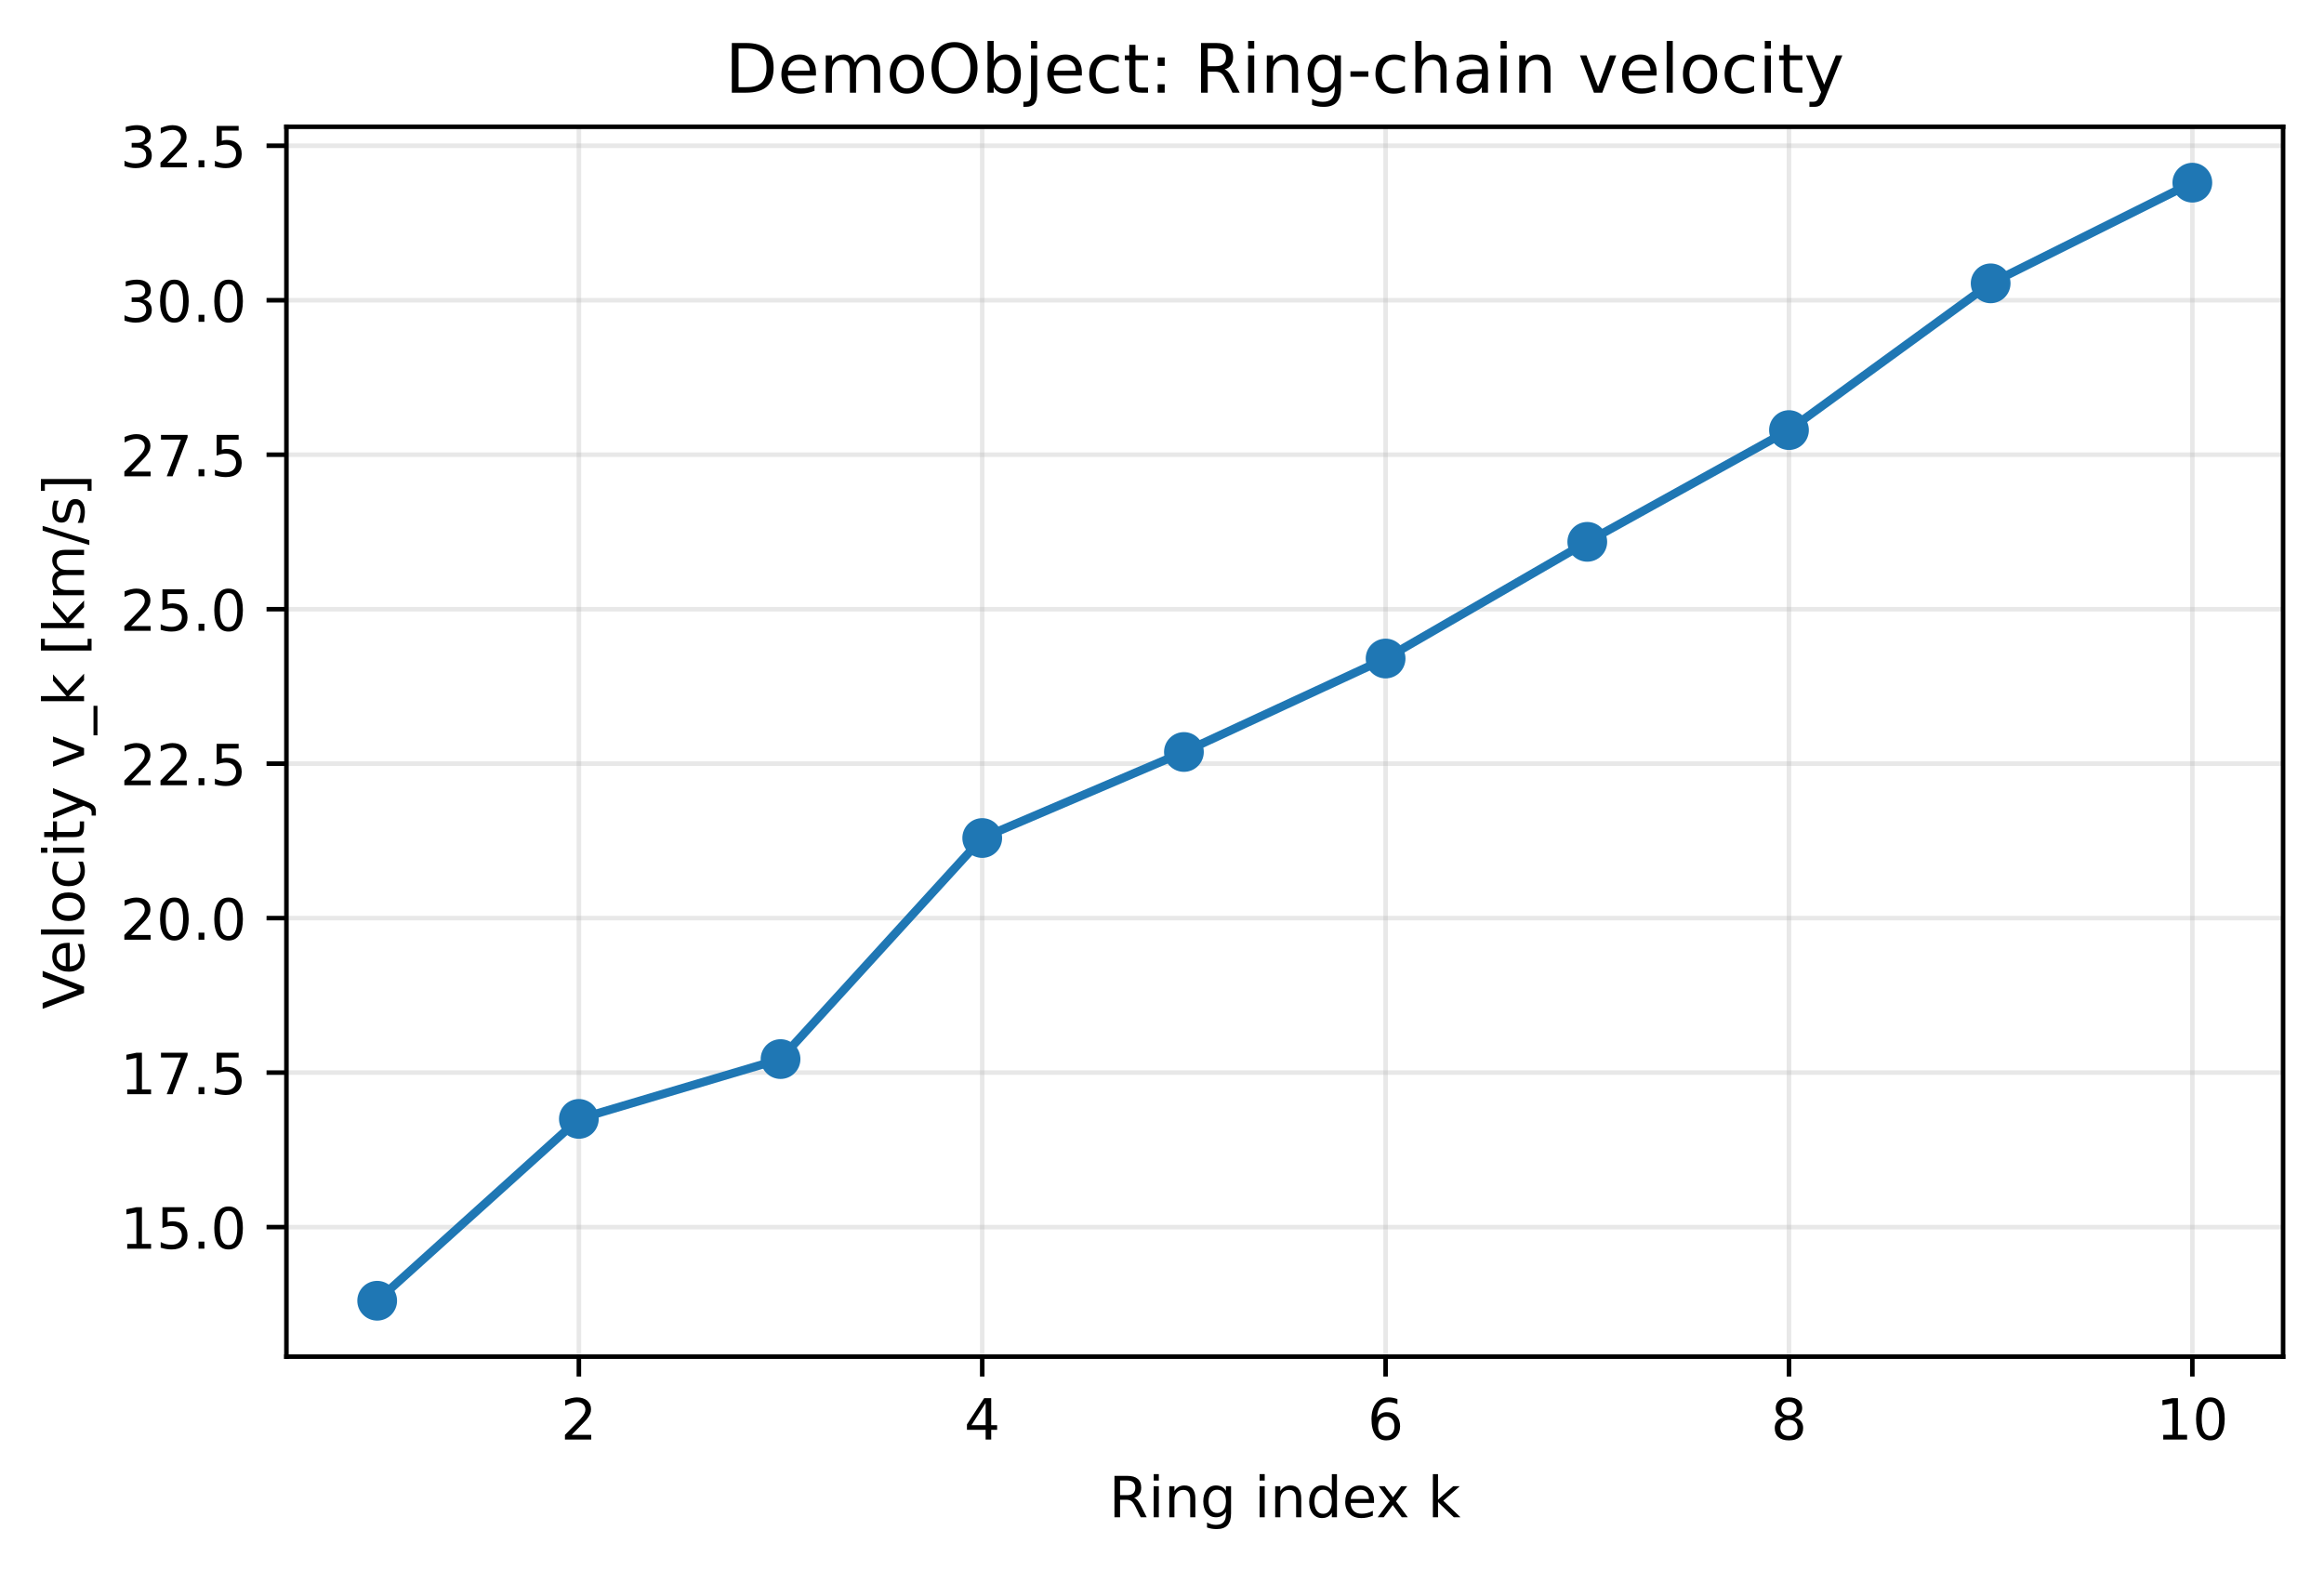
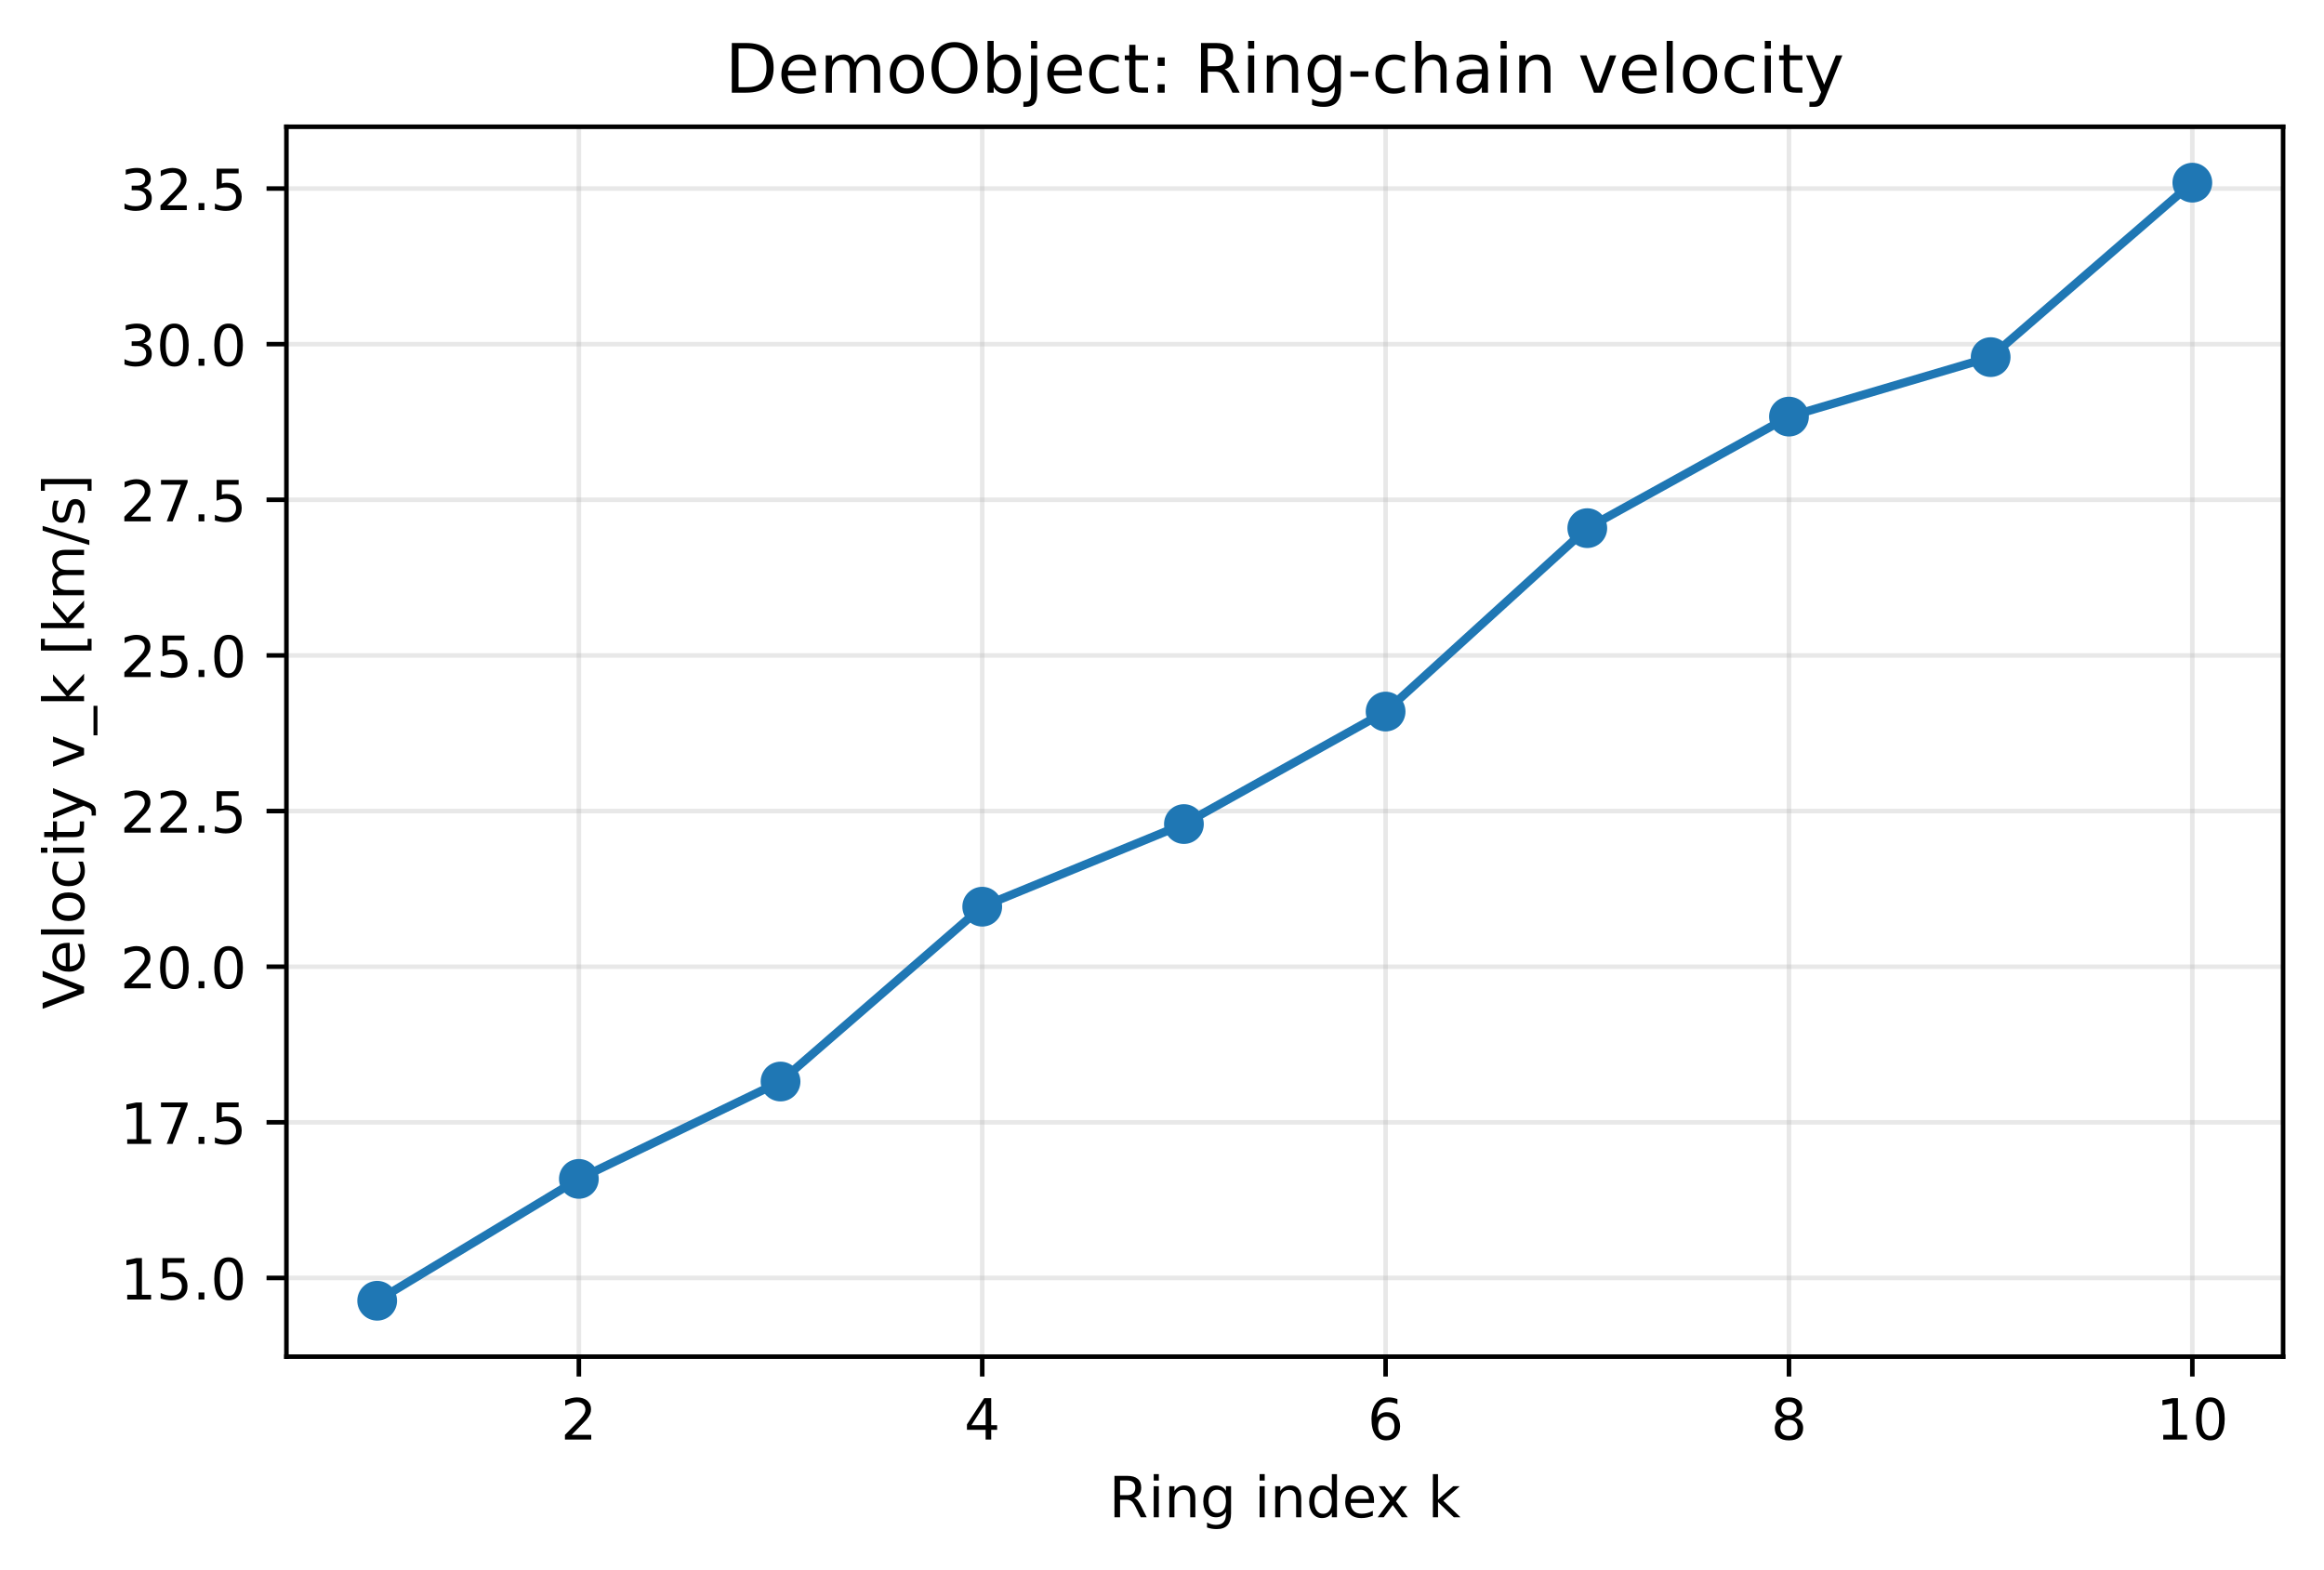
<svg xmlns="http://www.w3.org/2000/svg" xmlns:xlink="http://www.w3.org/1999/xlink" width="409.118pt" height="276.396pt" viewBox="0 0 409.118 276.396" version="1.1">
  <defs>
    <style type="text/css">*{stroke-linejoin: round; stroke-linecap: butt}</style>
  </defs>
  <g id="figure_1">
    <g id="patch_1">
      <path d="M 0 276.396  L 409.118 276.396  L 409.118 0  L 0 0  z " style="fill: #ffffff" />
    </g>
    <g id="axes_1">
      <g id="patch_2">
        <path d="M 50.422 238.84  L 401.918 238.84  L 401.918 22.318  L 50.422 22.318  z " style="fill: #ffffff" />
      </g>
      <g id="matplotlib.axis_1">
        <g id="xtick_1">
          <g id="line2d_1">
-             <path d="M 101.904 238.84  L 101.904 22.318  " clip-path="url(#p5d06580d27)" style="fill: none; stroke: #b0b0b0; stroke-opacity: 0.3; stroke-width: 0.8; stroke-linecap: square" />
+             <path d="M 101.904 238.84  L 101.904 22.318  " clip-path="url(#p77e5ca4550)" style="fill: none; stroke: #b0b0b0; stroke-opacity: 0.3; stroke-width: 0.8; stroke-linecap: square" />
          </g>
          <g id="line2d_2">
            <defs>
-               <path id="mce40ce41ca" d="M 0 0  L 0 3.5  " style="stroke: #000000; stroke-width: 0.8" />
+               <path id="m65d70c74c4" d="M 0 0  L 0 3.5  " style="stroke: #000000; stroke-width: 0.8" />
            </defs>
            <g>
-               <use xlink:href="#mce40ce41ca" x="101.904" y="238.84" style="stroke: #000000; stroke-width: 0.8" />
+               <use xlink:href="#m65d70c74c4" x="101.904" y="238.84" style="stroke: #000000; stroke-width: 0.8" />
            </g>
          </g>
          <g id="text_1">
            <g transform="translate(98.72237 253.4381) scale(0.1 -0.1)">
              <defs>
                <path id="DejaVuSans-32" d="M 1228 531  L 3431 531  L 3431 0  L 469 0  L 469 531  Q 828 903 1448 1529  Q 2069 2156 2228 2338  Q 2531 2678 2651 2914  Q 2772 3150 2772 3378  Q 2772 3750 2511 3984  Q 2250 4219 1831 4219  Q 1534 4219 1204 4116  Q 875 4013 500 3803  L 500 4441  Q 881 4594 1212 4672  Q 1544 4750 1819 4750  Q 2544 4750 2975 4387  Q 3406 4025 3406 3419  Q 3406 3131 3298 2873  Q 3191 2616 2906 2266  Q 2828 2175 2409 1742  Q 1991 1309 1228 531  z " transform="scale(0.015625)" />
              </defs>
              <use xlink:href="#DejaVuSans-32" />
            </g>
          </g>
        </g>
        <g id="xtick_2">
          <g id="line2d_3">
-             <path d="M 172.913 238.84  L 172.913 22.318  " clip-path="url(#p5d06580d27)" style="fill: none; stroke: #b0b0b0; stroke-opacity: 0.3; stroke-width: 0.8; stroke-linecap: square" />
+             <path d="M 172.913 238.84  L 172.913 22.318  " clip-path="url(#p77e5ca4550)" style="fill: none; stroke: #b0b0b0; stroke-opacity: 0.3; stroke-width: 0.8; stroke-linecap: square" />
          </g>
          <g id="line2d_4">
            <g>
-               <use xlink:href="#mce40ce41ca" x="172.913" y="238.84" style="stroke: #000000; stroke-width: 0.8" />
+               <use xlink:href="#m65d70c74c4" x="172.913" y="238.84" style="stroke: #000000; stroke-width: 0.8" />
            </g>
          </g>
          <g id="text_2">
            <g transform="translate(169.7317 253.4381) scale(0.1 -0.1)">
              <defs>
                <path id="DejaVuSans-34" d="M 2419 4116  L 825 1625  L 2419 1625  L 2419 4116  z M 2253 4666  L 3047 4666  L 3047 1625  L 3713 1625  L 3713 1100  L 3047 1100  L 3047 0  L 2419 0  L 2419 1100  L 313 1100  L 313 1709  L 2253 4666  z " transform="scale(0.015625)" />
              </defs>
              <use xlink:href="#DejaVuSans-34" />
            </g>
          </g>
        </g>
        <g id="xtick_3">
          <g id="line2d_5">
-             <path d="M 243.922 238.84  L 243.922 22.318  " clip-path="url(#p5d06580d27)" style="fill: none; stroke: #b0b0b0; stroke-opacity: 0.3; stroke-width: 0.8; stroke-linecap: square" />
+             <path d="M 243.922 238.84  L 243.922 22.318  " clip-path="url(#p77e5ca4550)" style="fill: none; stroke: #b0b0b0; stroke-opacity: 0.3; stroke-width: 0.8; stroke-linecap: square" />
          </g>
          <g id="line2d_6">
            <g>
-               <use xlink:href="#mce40ce41ca" x="243.922" y="238.84" style="stroke: #000000; stroke-width: 0.8" />
+               <use xlink:href="#m65d70c74c4" x="243.922" y="238.84" style="stroke: #000000; stroke-width: 0.8" />
            </g>
          </g>
          <g id="text_3">
            <g transform="translate(240.741 253.4381) scale(0.1 -0.1)">
              <defs>
                <path id="DejaVuSans-36" d="M 2113 2584  Q 1688 2584 1439 2293  Q 1191 2003 1191 1497  Q 1191 994 1439 701  Q 1688 409 2113 409  Q 2538 409 2786 701  Q 3034 994 3034 1497  Q 3034 2003 2786 2293  Q 2538 2584 2113 2584  z M 3366 4563  L 3366 3988  Q 3128 4100 2886 4159  Q 2644 4219 2406 4219  Q 1781 4219 1451 3797  Q 1122 3375 1075 2522  Q 1259 2794 1537 2939  Q 1816 3084 2150 3084  Q 2853 3084 3261 2657  Q 3669 2231 3669 1497  Q 3669 778 3244 343  Q 2819 -91 2113 -91  Q 1303 -91 875 529  Q 447 1150 447 2328  Q 447 3434 972 4092  Q 1497 4750 2381 4750  Q 2619 4750 2861 4703  Q 3103 4656 3366 4563  z " transform="scale(0.015625)" />
              </defs>
              <use xlink:href="#DejaVuSans-36" />
            </g>
          </g>
        </g>
        <g id="xtick_4">
          <g id="line2d_7">
-             <path d="M 314.932 238.84  L 314.932 22.318  " clip-path="url(#p5d06580d27)" style="fill: none; stroke: #b0b0b0; stroke-opacity: 0.3; stroke-width: 0.8; stroke-linecap: square" />
+             <path d="M 314.932 238.84  L 314.932 22.318  " clip-path="url(#p77e5ca4550)" style="fill: none; stroke: #b0b0b0; stroke-opacity: 0.3; stroke-width: 0.8; stroke-linecap: square" />
          </g>
          <g id="line2d_8">
            <g>
-               <use xlink:href="#mce40ce41ca" x="314.932" y="238.84" style="stroke: #000000; stroke-width: 0.8" />
+               <use xlink:href="#m65d70c74c4" x="314.932" y="238.84" style="stroke: #000000; stroke-width: 0.8" />
            </g>
          </g>
          <g id="text_4">
            <g transform="translate(311.7503 253.4381) scale(0.1 -0.1)">
              <defs>
                <path id="DejaVuSans-38" d="M 2034 2216  Q 1584 2216 1326 1975  Q 1069 1734 1069 1313  Q 1069 891 1326 650  Q 1584 409 2034 409  Q 2484 409 2743 651  Q 3003 894 3003 1313  Q 3003 1734 2745 1975  Q 2488 2216 2034 2216  z M 1403 2484  Q 997 2584 770 2862  Q 544 3141 544 3541  Q 544 4100 942 4425  Q 1341 4750 2034 4750  Q 2731 4750 3128 4425  Q 3525 4100 3525 3541  Q 3525 3141 3298 2862  Q 3072 2584 2669 2484  Q 3125 2378 3379 2068  Q 3634 1759 3634 1313  Q 3634 634 3220 271  Q 2806 -91 2034 -91  Q 1263 -91 848 271  Q 434 634 434 1313  Q 434 1759 690 2068  Q 947 2378 1403 2484  z M 1172 3481  Q 1172 3119 1398 2916  Q 1625 2713 2034 2713  Q 2441 2713 2670 2916  Q 2900 3119 2900 3481  Q 2900 3844 2670 4047  Q 2441 4250 2034 4250  Q 1625 4250 1398 4047  Q 1172 3844 1172 3481  z " transform="scale(0.015625)" />
              </defs>
              <use xlink:href="#DejaVuSans-38" />
            </g>
          </g>
        </g>
        <g id="xtick_5">
          <g id="line2d_9">
-             <path d="M 385.941 238.84  L 385.941 22.318  " clip-path="url(#p5d06580d27)" style="fill: none; stroke: #b0b0b0; stroke-opacity: 0.3; stroke-width: 0.8; stroke-linecap: square" />
+             <path d="M 385.941 238.84  L 385.941 22.318  " clip-path="url(#p77e5ca4550)" style="fill: none; stroke: #b0b0b0; stroke-opacity: 0.3; stroke-width: 0.8; stroke-linecap: square" />
          </g>
          <g id="line2d_10">
            <g>
-               <use xlink:href="#mce40ce41ca" x="385.941" y="238.84" style="stroke: #000000; stroke-width: 0.8" />
+               <use xlink:href="#m65d70c74c4" x="385.941" y="238.84" style="stroke: #000000; stroke-width: 0.8" />
            </g>
          </g>
          <g id="text_5">
            <g transform="translate(379.5783 253.4381) scale(0.1 -0.1)">
              <defs>
                <path id="DejaVuSans-31" d="M 794 531  L 1825 531  L 1825 4091  L 703 3866  L 703 4441  L 1819 4666  L 2450 4666  L 2450 531  L 3481 531  L 3481 0  L 794 0  L 794 531  z " transform="scale(0.015625)" />
                <path id="DejaVuSans-30" d="M 2034 4250  Q 1547 4250 1301 3770  Q 1056 3291 1056 2328  Q 1056 1369 1301 889  Q 1547 409 2034 409  Q 2525 409 2770 889  Q 3016 1369 3016 2328  Q 3016 3291 2770 3770  Q 2525 4250 2034 4250  z M 2034 4750  Q 2819 4750 3233 4129  Q 3647 3509 3647 2328  Q 3647 1150 3233 529  Q 2819 -91 2034 -91  Q 1250 -91 836 529  Q 422 1150 422 2328  Q 422 3509 836 4129  Q 1250 4750 2034 4750  z " transform="scale(0.015625)" />
              </defs>
              <use xlink:href="#DejaVuSans-31" />
              <use xlink:href="#DejaVuSans-30" transform="translate(63.62305 0)" />
            </g>
          </g>
        </g>
        <g id="text_6">
          <g transform="translate(195.2098 267.1163) scale(0.1 -0.1)">
            <defs>
              <path id="DejaVuSans-52" d="M 2841 2188  Q 3044 2119 3236 1894  Q 3428 1669 3622 1275  L 4263 0  L 3584 0  L 2988 1197  Q 2756 1666 2539 1819  Q 2322 1972 1947 1972  L 1259 1972  L 1259 0  L 628 0  L 628 4666  L 2053 4666  Q 2853 4666 3247 4331  Q 3641 3997 3641 3322  Q 3641 2881 3436 2590  Q 3231 2300 2841 2188  z M 1259 4147  L 1259 2491  L 2053 2491  Q 2509 2491 2742 2702  Q 2975 2913 2975 3322  Q 2975 3731 2742 3939  Q 2509 4147 2053 4147  L 1259 4147  z " transform="scale(0.015625)" />
              <path id="DejaVuSans-69" d="M 603 3500  L 1178 3500  L 1178 0  L 603 0  L 603 3500  z M 603 4863  L 1178 4863  L 1178 4134  L 603 4134  L 603 4863  z " transform="scale(0.015625)" />
              <path id="DejaVuSans-6e" d="M 3513 2113  L 3513 0  L 2938 0  L 2938 2094  Q 2938 2591 2744 2837  Q 2550 3084 2163 3084  Q 1697 3084 1428 2787  Q 1159 2491 1159 1978  L 1159 0  L 581 0  L 581 3500  L 1159 3500  L 1159 2956  Q 1366 3272 1645 3428  Q 1925 3584 2291 3584  Q 2894 3584 3203 3211  Q 3513 2838 3513 2113  z " transform="scale(0.015625)" />
              <path id="DejaVuSans-67" d="M 2906 1791  Q 2906 2416 2648 2759  Q 2391 3103 1925 3103  Q 1463 3103 1205 2759  Q 947 2416 947 1791  Q 947 1169 1205 825  Q 1463 481 1925 481  Q 2391 481 2648 825  Q 2906 1169 2906 1791  z M 3481 434  Q 3481 -459 3084 -895  Q 2688 -1331 1869 -1331  Q 1566 -1331 1297 -1286  Q 1028 -1241 775 -1147  L 775 -588  Q 1028 -725 1275 -790  Q 1522 -856 1778 -856  Q 2344 -856 2625 -561  Q 2906 -266 2906 331  L 2906 616  Q 2728 306 2450 153  Q 2172 0 1784 0  Q 1141 0 747 490  Q 353 981 353 1791  Q 353 2603 747 3093  Q 1141 3584 1784 3584  Q 2172 3584 2450 3431  Q 2728 3278 2906 2969  L 2906 3500  L 3481 3500  L 3481 434  z " transform="scale(0.015625)" />
              <path id="DejaVuSans-20" transform="scale(0.015625)" />
              <path id="DejaVuSans-64" d="M 2906 2969  L 2906 4863  L 3481 4863  L 3481 0  L 2906 0  L 2906 525  Q 2725 213 2448 61  Q 2172 -91 1784 -91  Q 1150 -91 751 415  Q 353 922 353 1747  Q 353 2572 751 3078  Q 1150 3584 1784 3584  Q 2172 3584 2448 3432  Q 2725 3281 2906 2969  z M 947 1747  Q 947 1113 1208 752  Q 1469 391 1925 391  Q 2381 391 2643 752  Q 2906 1113 2906 1747  Q 2906 2381 2643 2742  Q 2381 3103 1925 3103  Q 1469 3103 1208 2742  Q 947 2381 947 1747  z " transform="scale(0.015625)" />
              <path id="DejaVuSans-65" d="M 3597 1894  L 3597 1613  L 953 1613  Q 991 1019 1311 708  Q 1631 397 2203 397  Q 2534 397 2845 478  Q 3156 559 3463 722  L 3463 178  Q 3153 47 2828 -22  Q 2503 -91 2169 -91  Q 1331 -91 842 396  Q 353 884 353 1716  Q 353 2575 817 3079  Q 1281 3584 2069 3584  Q 2775 3584 3186 3129  Q 3597 2675 3597 1894  z M 3022 2063  Q 3016 2534 2758 2815  Q 2500 3097 2075 3097  Q 1594 3097 1305 2825  Q 1016 2553 972 2059  L 3022 2063  z " transform="scale(0.015625)" />
              <path id="DejaVuSans-78" d="M 3513 3500  L 2247 1797  L 3578 0  L 2900 0  L 1881 1375  L 863 0  L 184 0  L 1544 1831  L 300 3500  L 978 3500  L 1906 2253  L 2834 3500  L 3513 3500  z " transform="scale(0.015625)" />
              <path id="DejaVuSans-6b" d="M 581 4863  L 1159 4863  L 1159 1991  L 2875 3500  L 3609 3500  L 1753 1863  L 3688 0  L 2938 0  L 1159 1709  L 1159 0  L 581 0  L 581 4863  z " transform="scale(0.015625)" />
            </defs>
            <use xlink:href="#DejaVuSans-52" />
            <use xlink:href="#DejaVuSans-69" transform="translate(69.48242 0)" />
            <use xlink:href="#DejaVuSans-6e" transform="translate(97.26562 0)" />
            <use xlink:href="#DejaVuSans-67" transform="translate(160.6445 0)" />
            <use xlink:href="#DejaVuSans-20" transform="translate(224.1211 0)" />
            <use xlink:href="#DejaVuSans-69" transform="translate(255.9082 0)" />
            <use xlink:href="#DejaVuSans-6e" transform="translate(283.6914 0)" />
            <use xlink:href="#DejaVuSans-64" transform="translate(347.0703 0)" />
            <use xlink:href="#DejaVuSans-65" transform="translate(410.5469 0)" />
            <use xlink:href="#DejaVuSans-78" transform="translate(470.3203 0)" />
            <use xlink:href="#DejaVuSans-20" transform="translate(529.5 0)" />
            <use xlink:href="#DejaVuSans-6b" transform="translate(561.2871 0)" />
          </g>
        </g>
      </g>
      <g id="matplotlib.axis_2">
        <g id="ytick_1">
          <g id="line2d_11">
-             <path d="M 50.422 216.028  L 401.918 216.028  " clip-path="url(#p5d06580d27)" style="fill: none; stroke: #b0b0b0; stroke-opacity: 0.3; stroke-width: 0.8; stroke-linecap: square" />
+             <path d="M 50.422 224.983  L 401.918 224.983  " clip-path="url(#p77e5ca4550)" style="fill: none; stroke: #b0b0b0; stroke-opacity: 0.3; stroke-width: 0.8; stroke-linecap: square" />
          </g>
          <g id="line2d_12">
            <defs>
-               <path id="m3521c5f8e8" d="M 0 0  L -3.5 0  " style="stroke: #000000; stroke-width: 0.8" />
+               <path id="m739251671f" d="M 0 0  L -3.5 0  " style="stroke: #000000; stroke-width: 0.8" />
            </defs>
            <g>
-               <use xlink:href="#m3521c5f8e8" x="50.422" y="216.028" style="stroke: #000000; stroke-width: 0.8" />
+               <use xlink:href="#m739251671f" x="50.422" y="224.983" style="stroke: #000000; stroke-width: 0.8" />
            </g>
          </g>
          <g id="text_7">
-             <g transform="translate(21.15625 219.8272) scale(0.1 -0.1)">
+             <g transform="translate(21.15625 228.7823) scale(0.1 -0.1)">
              <defs>
                <path id="DejaVuSans-35" d="M 691 4666  L 3169 4666  L 3169 4134  L 1269 4134  L 1269 2991  Q 1406 3038 1543 3061  Q 1681 3084 1819 3084  Q 2600 3084 3056 2656  Q 3513 2228 3513 1497  Q 3513 744 3044 326  Q 2575 -91 1722 -91  Q 1428 -91 1123 -41  Q 819 9 494 109  L 494 744  Q 775 591 1075 516  Q 1375 441 1709 441  Q 2250 441 2565 725  Q 2881 1009 2881 1497  Q 2881 1984 2565 2268  Q 2250 2553 1709 2553  Q 1456 2553 1204 2497  Q 953 2441 691 2322  L 691 4666  z " transform="scale(0.015625)" />
                <path id="DejaVuSans-2e" d="M 684 794  L 1344 794  L 1344 0  L 684 0  L 684 794  z " transform="scale(0.015625)" />
              </defs>
              <use xlink:href="#DejaVuSans-31" />
              <use xlink:href="#DejaVuSans-35" transform="translate(63.62305 0)" />
              <use xlink:href="#DejaVuSans-2e" transform="translate(127.2461 0)" />
              <use xlink:href="#DejaVuSans-30" transform="translate(159.0332 0)" />
            </g>
          </g>
        </g>
        <g id="ytick_2">
          <g id="line2d_13">
-             <path d="M 50.422 188.833  L 401.918 188.833  " clip-path="url(#p5d06580d27)" style="fill: none; stroke: #b0b0b0; stroke-opacity: 0.3; stroke-width: 0.8; stroke-linecap: square" />
+             <path d="M 50.422 197.584  L 401.918 197.584  " clip-path="url(#p77e5ca4550)" style="fill: none; stroke: #b0b0b0; stroke-opacity: 0.3; stroke-width: 0.8; stroke-linecap: square" />
          </g>
          <g id="line2d_14">
            <g>
-               <use xlink:href="#m3521c5f8e8" x="50.422" y="188.833" style="stroke: #000000; stroke-width: 0.8" />
+               <use xlink:href="#m739251671f" x="50.422" y="197.584" style="stroke: #000000; stroke-width: 0.8" />
            </g>
          </g>
          <g id="text_8">
-             <g transform="translate(21.15625 192.632) scale(0.1 -0.1)">
+             <g transform="translate(21.15625 201.3833) scale(0.1 -0.1)">
              <defs>
                <path id="DejaVuSans-37" d="M 525 4666  L 3525 4666  L 3525 4397  L 1831 0  L 1172 0  L 2766 4134  L 525 4134  L 525 4666  z " transform="scale(0.015625)" />
              </defs>
              <use xlink:href="#DejaVuSans-31" />
              <use xlink:href="#DejaVuSans-37" transform="translate(63.62305 0)" />
              <use xlink:href="#DejaVuSans-2e" transform="translate(127.2461 0)" />
              <use xlink:href="#DejaVuSans-35" transform="translate(159.0332 0)" />
            </g>
          </g>
        </g>
        <g id="ytick_3">
          <g id="line2d_15">
-             <path d="M 50.422 161.637  L 401.918 161.637  " clip-path="url(#p5d06580d27)" style="fill: none; stroke: #b0b0b0; stroke-opacity: 0.3; stroke-width: 0.8; stroke-linecap: square" />
+             <path d="M 50.422 170.185  L 401.918 170.185  " clip-path="url(#p77e5ca4550)" style="fill: none; stroke: #b0b0b0; stroke-opacity: 0.3; stroke-width: 0.8; stroke-linecap: square" />
          </g>
          <g id="line2d_16">
            <g>
-               <use xlink:href="#m3521c5f8e8" x="50.422" y="161.637" style="stroke: #000000; stroke-width: 0.8" />
+               <use xlink:href="#m739251671f" x="50.422" y="170.185" style="stroke: #000000; stroke-width: 0.8" />
            </g>
          </g>
          <g id="text_9">
-             <g transform="translate(21.15625 165.4367) scale(0.1 -0.1)">
+             <g transform="translate(21.15625 173.9842) scale(0.1 -0.1)">
              <use xlink:href="#DejaVuSans-32" />
              <use xlink:href="#DejaVuSans-30" transform="translate(63.62305 0)" />
              <use xlink:href="#DejaVuSans-2e" transform="translate(127.2461 0)" />
              <use xlink:href="#DejaVuSans-30" transform="translate(159.0332 0)" />
            </g>
          </g>
        </g>
        <g id="ytick_4">
          <g id="line2d_17">
-             <path d="M 50.422 134.442  L 401.918 134.442  " clip-path="url(#p5d06580d27)" style="fill: none; stroke: #b0b0b0; stroke-opacity: 0.3; stroke-width: 0.8; stroke-linecap: square" />
+             <path d="M 50.422 142.786  L 401.918 142.786  " clip-path="url(#p77e5ca4550)" style="fill: none; stroke: #b0b0b0; stroke-opacity: 0.3; stroke-width: 0.8; stroke-linecap: square" />
          </g>
          <g id="line2d_18">
            <g>
-               <use xlink:href="#m3521c5f8e8" x="50.422" y="134.442" style="stroke: #000000; stroke-width: 0.8" />
+               <use xlink:href="#m739251671f" x="50.422" y="142.786" style="stroke: #000000; stroke-width: 0.8" />
            </g>
          </g>
          <g id="text_10">
-             <g transform="translate(21.15625 138.2414) scale(0.1 -0.1)">
+             <g transform="translate(21.15625 146.5851) scale(0.1 -0.1)">
              <use xlink:href="#DejaVuSans-32" />
              <use xlink:href="#DejaVuSans-32" transform="translate(63.62305 0)" />
              <use xlink:href="#DejaVuSans-2e" transform="translate(127.2461 0)" />
              <use xlink:href="#DejaVuSans-35" transform="translate(159.0332 0)" />
            </g>
          </g>
        </g>
        <g id="ytick_5">
          <g id="line2d_19">
-             <path d="M 50.422 107.247  L 401.918 107.247  " clip-path="url(#p5d06580d27)" style="fill: none; stroke: #b0b0b0; stroke-opacity: 0.3; stroke-width: 0.8; stroke-linecap: square" />
+             <path d="M 50.422 115.387  L 401.918 115.387  " clip-path="url(#p77e5ca4550)" style="fill: none; stroke: #b0b0b0; stroke-opacity: 0.3; stroke-width: 0.8; stroke-linecap: square" />
          </g>
          <g id="line2d_20">
            <g>
-               <use xlink:href="#m3521c5f8e8" x="50.422" y="107.247" style="stroke: #000000; stroke-width: 0.8" />
+               <use xlink:href="#m739251671f" x="50.422" y="115.387" style="stroke: #000000; stroke-width: 0.8" />
            </g>
          </g>
          <g id="text_11">
-             <g transform="translate(21.15625 111.0461) scale(0.1 -0.1)">
+             <g transform="translate(21.15625 119.1861) scale(0.1 -0.1)">
              <use xlink:href="#DejaVuSans-32" />
              <use xlink:href="#DejaVuSans-35" transform="translate(63.62305 0)" />
              <use xlink:href="#DejaVuSans-2e" transform="translate(127.2461 0)" />
              <use xlink:href="#DejaVuSans-30" transform="translate(159.0332 0)" />
            </g>
          </g>
        </g>
        <g id="ytick_6">
          <g id="line2d_21">
-             <path d="M 50.422 80.052  L 401.918 80.052  " clip-path="url(#p5d06580d27)" style="fill: none; stroke: #b0b0b0; stroke-opacity: 0.3; stroke-width: 0.8; stroke-linecap: square" />
+             <path d="M 50.422 87.988  L 401.918 87.988  " clip-path="url(#p77e5ca4550)" style="fill: none; stroke: #b0b0b0; stroke-opacity: 0.3; stroke-width: 0.8; stroke-linecap: square" />
          </g>
          <g id="line2d_22">
            <g>
-               <use xlink:href="#m3521c5f8e8" x="50.422" y="80.052" style="stroke: #000000; stroke-width: 0.8" />
+               <use xlink:href="#m739251671f" x="50.422" y="87.988" style="stroke: #000000; stroke-width: 0.8" />
            </g>
          </g>
          <g id="text_12">
-             <g transform="translate(21.15625 83.85084) scale(0.1 -0.1)">
+             <g transform="translate(21.15625 91.787) scale(0.1 -0.1)">
              <use xlink:href="#DejaVuSans-32" />
              <use xlink:href="#DejaVuSans-37" transform="translate(63.62305 0)" />
              <use xlink:href="#DejaVuSans-2e" transform="translate(127.2461 0)" />
              <use xlink:href="#DejaVuSans-35" transform="translate(159.0332 0)" />
            </g>
          </g>
        </g>
        <g id="ytick_7">
          <g id="line2d_23">
-             <path d="M 50.422 52.856  L 401.918 52.856  " clip-path="url(#p5d06580d27)" style="fill: none; stroke: #b0b0b0; stroke-opacity: 0.3; stroke-width: 0.8; stroke-linecap: square" />
+             <path d="M 50.422 60.589  L 401.918 60.589  " clip-path="url(#p77e5ca4550)" style="fill: none; stroke: #b0b0b0; stroke-opacity: 0.3; stroke-width: 0.8; stroke-linecap: square" />
          </g>
          <g id="line2d_24">
            <g>
-               <use xlink:href="#m3521c5f8e8" x="50.422" y="52.856" style="stroke: #000000; stroke-width: 0.8" />
+               <use xlink:href="#m739251671f" x="50.422" y="60.589" style="stroke: #000000; stroke-width: 0.8" />
            </g>
          </g>
          <g id="text_13">
-             <g transform="translate(21.15625 56.65556) scale(0.1 -0.1)">
+             <g transform="translate(21.15625 64.38794) scale(0.1 -0.1)">
              <defs>
                <path id="DejaVuSans-33" d="M 2597 2516  Q 3050 2419 3304 2112  Q 3559 1806 3559 1356  Q 3559 666 3084 287  Q 2609 -91 1734 -91  Q 1441 -91 1130 -33  Q 819 25 488 141  L 488 750  Q 750 597 1062 519  Q 1375 441 1716 441  Q 2309 441 2620 675  Q 2931 909 2931 1356  Q 2931 1769 2642 2001  Q 2353 2234 1838 2234  L 1294 2234  L 1294 2753  L 1863 2753  Q 2328 2753 2575 2939  Q 2822 3125 2822 3475  Q 2822 3834 2567 4026  Q 2313 4219 1838 4219  Q 1578 4219 1281 4162  Q 984 4106 628 3988  L 628 4550  Q 988 4650 1302 4700  Q 1616 4750 1894 4750  Q 2613 4750 3031 4423  Q 3450 4097 3450 3541  Q 3450 3153 3228 2886  Q 3006 2619 2597 2516  z " transform="scale(0.015625)" />
              </defs>
              <use xlink:href="#DejaVuSans-33" />
              <use xlink:href="#DejaVuSans-30" transform="translate(63.62305 0)" />
              <use xlink:href="#DejaVuSans-2e" transform="translate(127.2461 0)" />
              <use xlink:href="#DejaVuSans-30" transform="translate(159.0332 0)" />
            </g>
          </g>
        </g>
        <g id="ytick_8">
          <g id="line2d_25">
-             <path d="M 50.422 25.661  L 401.918 25.661  " clip-path="url(#p5d06580d27)" style="fill: none; stroke: #b0b0b0; stroke-opacity: 0.3; stroke-width: 0.8; stroke-linecap: square" />
+             <path d="M 50.422 33.19  L 401.918 33.19  " clip-path="url(#p77e5ca4550)" style="fill: none; stroke: #b0b0b0; stroke-opacity: 0.3; stroke-width: 0.8; stroke-linecap: square" />
          </g>
          <g id="line2d_26">
            <g>
-               <use xlink:href="#m3521c5f8e8" x="50.422" y="25.661" style="stroke: #000000; stroke-width: 0.8" />
+               <use xlink:href="#m739251671f" x="50.422" y="33.19" style="stroke: #000000; stroke-width: 0.8" />
            </g>
          </g>
          <g id="text_14">
-             <g transform="translate(21.15625 29.46028) scale(0.1 -0.1)">
+             <g transform="translate(21.15625 36.98888) scale(0.1 -0.1)">
              <use xlink:href="#DejaVuSans-33" />
              <use xlink:href="#DejaVuSans-32" transform="translate(63.62305 0)" />
              <use xlink:href="#DejaVuSans-2e" transform="translate(127.2461 0)" />
              <use xlink:href="#DejaVuSans-35" transform="translate(159.0332 0)" />
            </g>
          </g>
        </g>
        <g id="text_15">
          <g transform="translate(14.79844 177.6836) rotate(-90) scale(0.1 -0.1)">
            <defs>
              <path id="DejaVuSans-56" d="M 1831 0  L 50 4666  L 709 4666  L 2188 738  L 3669 4666  L 4325 4666  L 2547 0  L 1831 0  z " transform="scale(0.015625)" />
              <path id="DejaVuSans-6c" d="M 603 4863  L 1178 4863  L 1178 0  L 603 0  L 603 4863  z " transform="scale(0.015625)" />
              <path id="DejaVuSans-6f" d="M 1959 3097  Q 1497 3097 1228 2736  Q 959 2375 959 1747  Q 959 1119 1226 758  Q 1494 397 1959 397  Q 2419 397 2687 759  Q 2956 1122 2956 1747  Q 2956 2369 2687 2733  Q 2419 3097 1959 3097  z M 1959 3584  Q 2709 3584 3137 3096  Q 3566 2609 3566 1747  Q 3566 888 3137 398  Q 2709 -91 1959 -91  Q 1206 -91 779 398  Q 353 888 353 1747  Q 353 2609 779 3096  Q 1206 3584 1959 3584  z " transform="scale(0.015625)" />
              <path id="DejaVuSans-63" d="M 3122 3366  L 3122 2828  Q 2878 2963 2633 3030  Q 2388 3097 2138 3097  Q 1578 3097 1268 2742  Q 959 2388 959 1747  Q 959 1106 1268 751  Q 1578 397 2138 397  Q 2388 397 2633 464  Q 2878 531 3122 666  L 3122 134  Q 2881 22 2623 -34  Q 2366 -91 2075 -91  Q 1284 -91 818 406  Q 353 903 353 1747  Q 353 2603 823 3093  Q 1294 3584 2113 3584  Q 2378 3584 2631 3529  Q 2884 3475 3122 3366  z " transform="scale(0.015625)" />
              <path id="DejaVuSans-74" d="M 1172 4494  L 1172 3500  L 2356 3500  L 2356 3053  L 1172 3053  L 1172 1153  Q 1172 725 1289 603  Q 1406 481 1766 481  L 2356 481  L 2356 0  L 1766 0  Q 1100 0 847 248  Q 594 497 594 1153  L 594 3053  L 172 3053  L 172 3500  L 594 3500  L 594 4494  L 1172 4494  z " transform="scale(0.015625)" />
              <path id="DejaVuSans-79" d="M 2059 -325  Q 1816 -950 1584 -1140  Q 1353 -1331 966 -1331  L 506 -1331  L 506 -850  L 844 -850  Q 1081 -850 1212 -737  Q 1344 -625 1503 -206  L 1606 56  L 191 3500  L 800 3500  L 1894 763  L 2988 3500  L 3597 3500  L 2059 -325  z " transform="scale(0.015625)" />
              <path id="DejaVuSans-76" d="M 191 3500  L 800 3500  L 1894 563  L 2988 3500  L 3597 3500  L 2284 0  L 1503 0  L 191 3500  z " transform="scale(0.015625)" />
              <path id="DejaVuSans-5f" d="M 3263 -1063  L 3263 -1509  L -63 -1509  L -63 -1063  L 3263 -1063  z " transform="scale(0.015625)" />
              <path id="DejaVuSans-5b" d="M 550 4863  L 1875 4863  L 1875 4416  L 1125 4416  L 1125 -397  L 1875 -397  L 1875 -844  L 550 -844  L 550 4863  z " transform="scale(0.015625)" />
              <path id="DejaVuSans-6d" d="M 3328 2828  Q 3544 3216 3844 3400  Q 4144 3584 4550 3584  Q 5097 3584 5394 3201  Q 5691 2819 5691 2113  L 5691 0  L 5113 0  L 5113 2094  Q 5113 2597 4934 2840  Q 4756 3084 4391 3084  Q 3944 3084 3684 2787  Q 3425 2491 3425 1978  L 3425 0  L 2847 0  L 2847 2094  Q 2847 2600 2669 2842  Q 2491 3084 2119 3084  Q 1678 3084 1418 2786  Q 1159 2488 1159 1978  L 1159 0  L 581 0  L 581 3500  L 1159 3500  L 1159 2956  Q 1356 3278 1631 3431  Q 1906 3584 2284 3584  Q 2666 3584 2933 3390  Q 3200 3197 3328 2828  z " transform="scale(0.015625)" />
              <path id="DejaVuSans-2f" d="M 1625 4666  L 2156 4666  L 531 -594  L 0 -594  L 1625 4666  z " transform="scale(0.015625)" />
              <path id="DejaVuSans-73" d="M 2834 3397  L 2834 2853  Q 2591 2978 2328 3040  Q 2066 3103 1784 3103  Q 1356 3103 1142 2972  Q 928 2841 928 2578  Q 928 2378 1081 2264  Q 1234 2150 1697 2047  L 1894 2003  Q 2506 1872 2764 1633  Q 3022 1394 3022 966  Q 3022 478 2636 193  Q 2250 -91 1575 -91  Q 1294 -91 989 -36  Q 684 19 347 128  L 347 722  Q 666 556 975 473  Q 1284 391 1588 391  Q 1994 391 2212 530  Q 2431 669 2431 922  Q 2431 1156 2273 1281  Q 2116 1406 1581 1522  L 1381 1569  Q 847 1681 609 1914  Q 372 2147 372 2553  Q 372 3047 722 3315  Q 1072 3584 1716 3584  Q 2034 3584 2315 3537  Q 2597 3491 2834 3397  z " transform="scale(0.015625)" />
              <path id="DejaVuSans-5d" d="M 1947 4863  L 1947 -844  L 622 -844  L 622 -397  L 1369 -397  L 1369 4416  L 622 4416  L 622 4863  L 1947 4863  z " transform="scale(0.015625)" />
            </defs>
            <use xlink:href="#DejaVuSans-56" />
            <use xlink:href="#DejaVuSans-65" transform="translate(60.6582 0)" />
            <use xlink:href="#DejaVuSans-6c" transform="translate(122.1816 0)" />
            <use xlink:href="#DejaVuSans-6f" transform="translate(149.9648 0)" />
            <use xlink:href="#DejaVuSans-63" transform="translate(211.1465 0)" />
            <use xlink:href="#DejaVuSans-69" transform="translate(266.127 0)" />
            <use xlink:href="#DejaVuSans-74" transform="translate(293.9102 0)" />
            <use xlink:href="#DejaVuSans-79" transform="translate(333.1191 0)" />
            <use xlink:href="#DejaVuSans-20" transform="translate(392.2988 0)" />
            <use xlink:href="#DejaVuSans-76" transform="translate(424.0859 0)" />
            <use xlink:href="#DejaVuSans-5f" transform="translate(483.2656 0)" />
            <use xlink:href="#DejaVuSans-6b" transform="translate(533.2656 0)" />
            <use xlink:href="#DejaVuSans-20" transform="translate(591.1758 0)" />
            <use xlink:href="#DejaVuSans-5b" transform="translate(622.9629 0)" />
            <use xlink:href="#DejaVuSans-6b" transform="translate(661.9766 0)" />
            <use xlink:href="#DejaVuSans-6d" transform="translate(719.8867 0)" />
            <use xlink:href="#DejaVuSans-2f" transform="translate(817.2988 0)" />
            <use xlink:href="#DejaVuSans-73" transform="translate(850.9902 0)" />
            <use xlink:href="#DejaVuSans-5d" transform="translate(903.0898 0)" />
          </g>
        </g>
      </g>
      <g id="line2d_27">
-         <path d="M 66.399 228.998  L 101.904 196.984  L 137.408 186.452  L 172.913 147.535  L 208.418 132.388  L 243.922 115.934  L 279.427 95.391  L 314.932 75.718  L 350.436 49.883  L 385.941 32.16  " clip-path="url(#p5d06580d27)" style="fill: none; stroke: #1f77b4; stroke-width: 1.5; stroke-linecap: square" />
+         <path d="M 66.399 228.998  L 101.904 207.544  L 137.408 190.405  L 172.913 159.624  L 208.418 145.077  L 243.922 125.271  L 279.427 92.982  L 314.932 73.345  L 350.436 62.873  L 385.941 32.16  " clip-path="url(#p77e5ca4550)" style="fill: none; stroke: #1f77b4; stroke-width: 1.5; stroke-linecap: square" />
        <defs>
-           <path id="m9fee1500f1" d="M 0 3  C 0.796 3 1.559 2.684 2.121 2.121  C 2.684 1.559 3 0.796 3 0  C 3 -0.796 2.684 -1.559 2.121 -2.121  C 1.559 -2.684 0.796 -3 0 -3  C -0.796 -3 -1.559 -2.684 -2.121 -2.121  C -2.684 -1.559 -3 -0.796 -3 0  C -3 0.796 -2.684 1.559 -2.121 2.121  C -1.559 2.684 -0.796 3 0 3  z " style="stroke: #1f77b4" />
+           <path id="m56da105ffd" d="M 0 3  C 0.796 3 1.559 2.684 2.121 2.121  C 2.684 1.559 3 0.796 3 0  C 3 -0.796 2.684 -1.559 2.121 -2.121  C 1.559 -2.684 0.796 -3 0 -3  C -0.796 -3 -1.559 -2.684 -2.121 -2.121  C -2.684 -1.559 -3 -0.796 -3 0  C -3 0.796 -2.684 1.559 -2.121 2.121  C -1.559 2.684 -0.796 3 0 3  z " style="stroke: #1f77b4" />
        </defs>
-         <g clip-path="url(#p5d06580d27)">
-           <use xlink:href="#m9fee1500f1" x="66.399" y="228.998" style="fill: #1f77b4; stroke: #1f77b4" />
-           <use xlink:href="#m9fee1500f1" x="101.904" y="196.984" style="fill: #1f77b4; stroke: #1f77b4" />
-           <use xlink:href="#m9fee1500f1" x="137.408" y="186.452" style="fill: #1f77b4; stroke: #1f77b4" />
-           <use xlink:href="#m9fee1500f1" x="172.913" y="147.535" style="fill: #1f77b4; stroke: #1f77b4" />
-           <use xlink:href="#m9fee1500f1" x="208.418" y="132.388" style="fill: #1f77b4; stroke: #1f77b4" />
-           <use xlink:href="#m9fee1500f1" x="243.922" y="115.934" style="fill: #1f77b4; stroke: #1f77b4" />
-           <use xlink:href="#m9fee1500f1" x="279.427" y="95.391" style="fill: #1f77b4; stroke: #1f77b4" />
-           <use xlink:href="#m9fee1500f1" x="314.932" y="75.718" style="fill: #1f77b4; stroke: #1f77b4" />
-           <use xlink:href="#m9fee1500f1" x="350.436" y="49.883" style="fill: #1f77b4; stroke: #1f77b4" />
-           <use xlink:href="#m9fee1500f1" x="385.941" y="32.16" style="fill: #1f77b4; stroke: #1f77b4" />
+         <g clip-path="url(#p77e5ca4550)">
+           <use xlink:href="#m56da105ffd" x="66.399" y="228.998" style="fill: #1f77b4; stroke: #1f77b4" />
+           <use xlink:href="#m56da105ffd" x="101.904" y="207.544" style="fill: #1f77b4; stroke: #1f77b4" />
+           <use xlink:href="#m56da105ffd" x="137.408" y="190.405" style="fill: #1f77b4; stroke: #1f77b4" />
+           <use xlink:href="#m56da105ffd" x="172.913" y="159.624" style="fill: #1f77b4; stroke: #1f77b4" />
+           <use xlink:href="#m56da105ffd" x="208.418" y="145.077" style="fill: #1f77b4; stroke: #1f77b4" />
+           <use xlink:href="#m56da105ffd" x="243.922" y="125.271" style="fill: #1f77b4; stroke: #1f77b4" />
+           <use xlink:href="#m56da105ffd" x="279.427" y="92.982" style="fill: #1f77b4; stroke: #1f77b4" />
+           <use xlink:href="#m56da105ffd" x="314.932" y="73.345" style="fill: #1f77b4; stroke: #1f77b4" />
+           <use xlink:href="#m56da105ffd" x="350.436" y="62.873" style="fill: #1f77b4; stroke: #1f77b4" />
+           <use xlink:href="#m56da105ffd" x="385.941" y="32.16" style="fill: #1f77b4; stroke: #1f77b4" />
        </g>
      </g>
      <g id="patch_3">
        <path d="M 50.422 238.84  L 50.422 22.318  " style="fill: none; stroke: #000000; stroke-width: 0.8; stroke-linejoin: miter; stroke-linecap: square" />
      </g>
      <g id="patch_4">
        <path d="M 401.918 238.84  L 401.918 22.318  " style="fill: none; stroke: #000000; stroke-width: 0.8; stroke-linejoin: miter; stroke-linecap: square" />
      </g>
      <g id="patch_5">
        <path d="M 50.422 238.84  L 401.918 238.84  " style="fill: none; stroke: #000000; stroke-width: 0.8; stroke-linejoin: miter; stroke-linecap: square" />
      </g>
      <g id="patch_6">
        <path d="M 50.422 22.318  L 401.918 22.318  " style="fill: none; stroke: #000000; stroke-width: 0.8; stroke-linejoin: miter; stroke-linecap: square" />
      </g>
      <g id="text_16">
        <g transform="translate(127.6546 16.31812) scale(0.12 -0.12)">
          <defs>
            <path id="DejaVuSans-44" d="M 1259 4147  L 1259 519  L 2022 519  Q 2988 519 3436 956  Q 3884 1394 3884 2338  Q 3884 3275 3436 3711  Q 2988 4147 2022 4147  L 1259 4147  z M 628 4666  L 1925 4666  Q 3281 4666 3915 4102  Q 4550 3538 4550 2338  Q 4550 1131 3912 565  Q 3275 0 1925 0  L 628 0  L 628 4666  z " transform="scale(0.015625)" />
            <path id="DejaVuSans-4f" d="M 2522 4238  Q 1834 4238 1429 3725  Q 1025 3213 1025 2328  Q 1025 1447 1429 934  Q 1834 422 2522 422  Q 3209 422 3611 934  Q 4013 1447 4013 2328  Q 4013 3213 3611 3725  Q 3209 4238 2522 4238  z M 2522 4750  Q 3503 4750 4090 4092  Q 4678 3434 4678 2328  Q 4678 1225 4090 567  Q 3503 -91 2522 -91  Q 1538 -91 948 565  Q 359 1222 359 2328  Q 359 3434 948 4092  Q 1538 4750 2522 4750  z " transform="scale(0.015625)" />
            <path id="DejaVuSans-62" d="M 3116 1747  Q 3116 2381 2855 2742  Q 2594 3103 2138 3103  Q 1681 3103 1420 2742  Q 1159 2381 1159 1747  Q 1159 1113 1420 752  Q 1681 391 2138 391  Q 2594 391 2855 752  Q 3116 1113 3116 1747  z M 1159 2969  Q 1341 3281 1617 3432  Q 1894 3584 2278 3584  Q 2916 3584 3314 3078  Q 3713 2572 3713 1747  Q 3713 922 3314 415  Q 2916 -91 2278 -91  Q 1894 -91 1617 61  Q 1341 213 1159 525  L 1159 0  L 581 0  L 581 4863  L 1159 4863  L 1159 2969  z " transform="scale(0.015625)" />
            <path id="DejaVuSans-6a" d="M 603 3500  L 1178 3500  L 1178 -63  Q 1178 -731 923 -1031  Q 669 -1331 103 -1331  L -116 -1331  L -116 -844  L 38 -844  Q 366 -844 484 -692  Q 603 -541 603 -63  L 603 3500  z M 603 4863  L 1178 4863  L 1178 4134  L 603 4134  L 603 4863  z " transform="scale(0.015625)" />
            <path id="DejaVuSans-3a" d="M 750 794  L 1409 794  L 1409 0  L 750 0  L 750 794  z M 750 3309  L 1409 3309  L 1409 2516  L 750 2516  L 750 3309  z " transform="scale(0.015625)" />
            <path id="DejaVuSans-2d" d="M 313 2009  L 1997 2009  L 1997 1497  L 313 1497  L 313 2009  z " transform="scale(0.015625)" />
            <path id="DejaVuSans-68" d="M 3513 2113  L 3513 0  L 2938 0  L 2938 2094  Q 2938 2591 2744 2837  Q 2550 3084 2163 3084  Q 1697 3084 1428 2787  Q 1159 2491 1159 1978  L 1159 0  L 581 0  L 581 4863  L 1159 4863  L 1159 2956  Q 1366 3272 1645 3428  Q 1925 3584 2291 3584  Q 2894 3584 3203 3211  Q 3513 2838 3513 2113  z " transform="scale(0.015625)" />
            <path id="DejaVuSans-61" d="M 2194 1759  Q 1497 1759 1228 1600  Q 959 1441 959 1056  Q 959 750 1161 570  Q 1363 391 1709 391  Q 2188 391 2477 730  Q 2766 1069 2766 1631  L 2766 1759  L 2194 1759  z M 3341 1997  L 3341 0  L 2766 0  L 2766 531  Q 2569 213 2275 61  Q 1981 -91 1556 -91  Q 1019 -91 701 211  Q 384 513 384 1019  Q 384 1609 779 1909  Q 1175 2209 1959 2209  L 2766 2209  L 2766 2266  Q 2766 2663 2505 2880  Q 2244 3097 1772 3097  Q 1472 3097 1187 3025  Q 903 2953 641 2809  L 641 3341  Q 956 3463 1253 3523  Q 1550 3584 1831 3584  Q 2591 3584 2966 3190  Q 3341 2797 3341 1997  z " transform="scale(0.015625)" />
          </defs>
          <use xlink:href="#DejaVuSans-44" />
          <use xlink:href="#DejaVuSans-65" transform="translate(77.00195 0)" />
          <use xlink:href="#DejaVuSans-6d" transform="translate(138.5254 0)" />
          <use xlink:href="#DejaVuSans-6f" transform="translate(235.9375 0)" />
          <use xlink:href="#DejaVuSans-4f" transform="translate(297.1191 0)" />
          <use xlink:href="#DejaVuSans-62" transform="translate(375.8301 0)" />
          <use xlink:href="#DejaVuSans-6a" transform="translate(439.3066 0)" />
          <use xlink:href="#DejaVuSans-65" transform="translate(467.0898 0)" />
          <use xlink:href="#DejaVuSans-63" transform="translate(528.6133 0)" />
          <use xlink:href="#DejaVuSans-74" transform="translate(583.5938 0)" />
          <use xlink:href="#DejaVuSans-3a" transform="translate(622.8027 0)" />
          <use xlink:href="#DejaVuSans-20" transform="translate(656.4941 0)" />
          <use xlink:href="#DejaVuSans-52" transform="translate(688.2812 0)" />
          <use xlink:href="#DejaVuSans-69" transform="translate(757.7637 0)" />
          <use xlink:href="#DejaVuSans-6e" transform="translate(785.5469 0)" />
          <use xlink:href="#DejaVuSans-67" transform="translate(848.9258 0)" />
          <use xlink:href="#DejaVuSans-2d" transform="translate(912.4023 0)" />
          <use xlink:href="#DejaVuSans-63" transform="translate(948.4863 0)" />
          <use xlink:href="#DejaVuSans-68" transform="translate(1003.467 0)" />
          <use xlink:href="#DejaVuSans-61" transform="translate(1066.846 0)" />
          <use xlink:href="#DejaVuSans-69" transform="translate(1128.125 0)" />
          <use xlink:href="#DejaVuSans-6e" transform="translate(1155.908 0)" />
          <use xlink:href="#DejaVuSans-20" transform="translate(1219.287 0)" />
          <use xlink:href="#DejaVuSans-76" transform="translate(1251.074 0)" />
          <use xlink:href="#DejaVuSans-65" transform="translate(1310.254 0)" />
          <use xlink:href="#DejaVuSans-6c" transform="translate(1371.777 0)" />
          <use xlink:href="#DejaVuSans-6f" transform="translate(1399.561 0)" />
          <use xlink:href="#DejaVuSans-63" transform="translate(1460.742 0)" />
          <use xlink:href="#DejaVuSans-69" transform="translate(1515.723 0)" />
          <use xlink:href="#DejaVuSans-74" transform="translate(1543.506 0)" />
          <use xlink:href="#DejaVuSans-79" transform="translate(1582.715 0)" />
        </g>
      </g>
    </g>
  </g>
  <defs>
-     <clipPath id="p5d06580d27">
+     <clipPath id="p77e5ca4550">
      <rect x="50.422" y="22.318" width="351.496" height="216.522" />
    </clipPath>
  </defs>
</svg>
